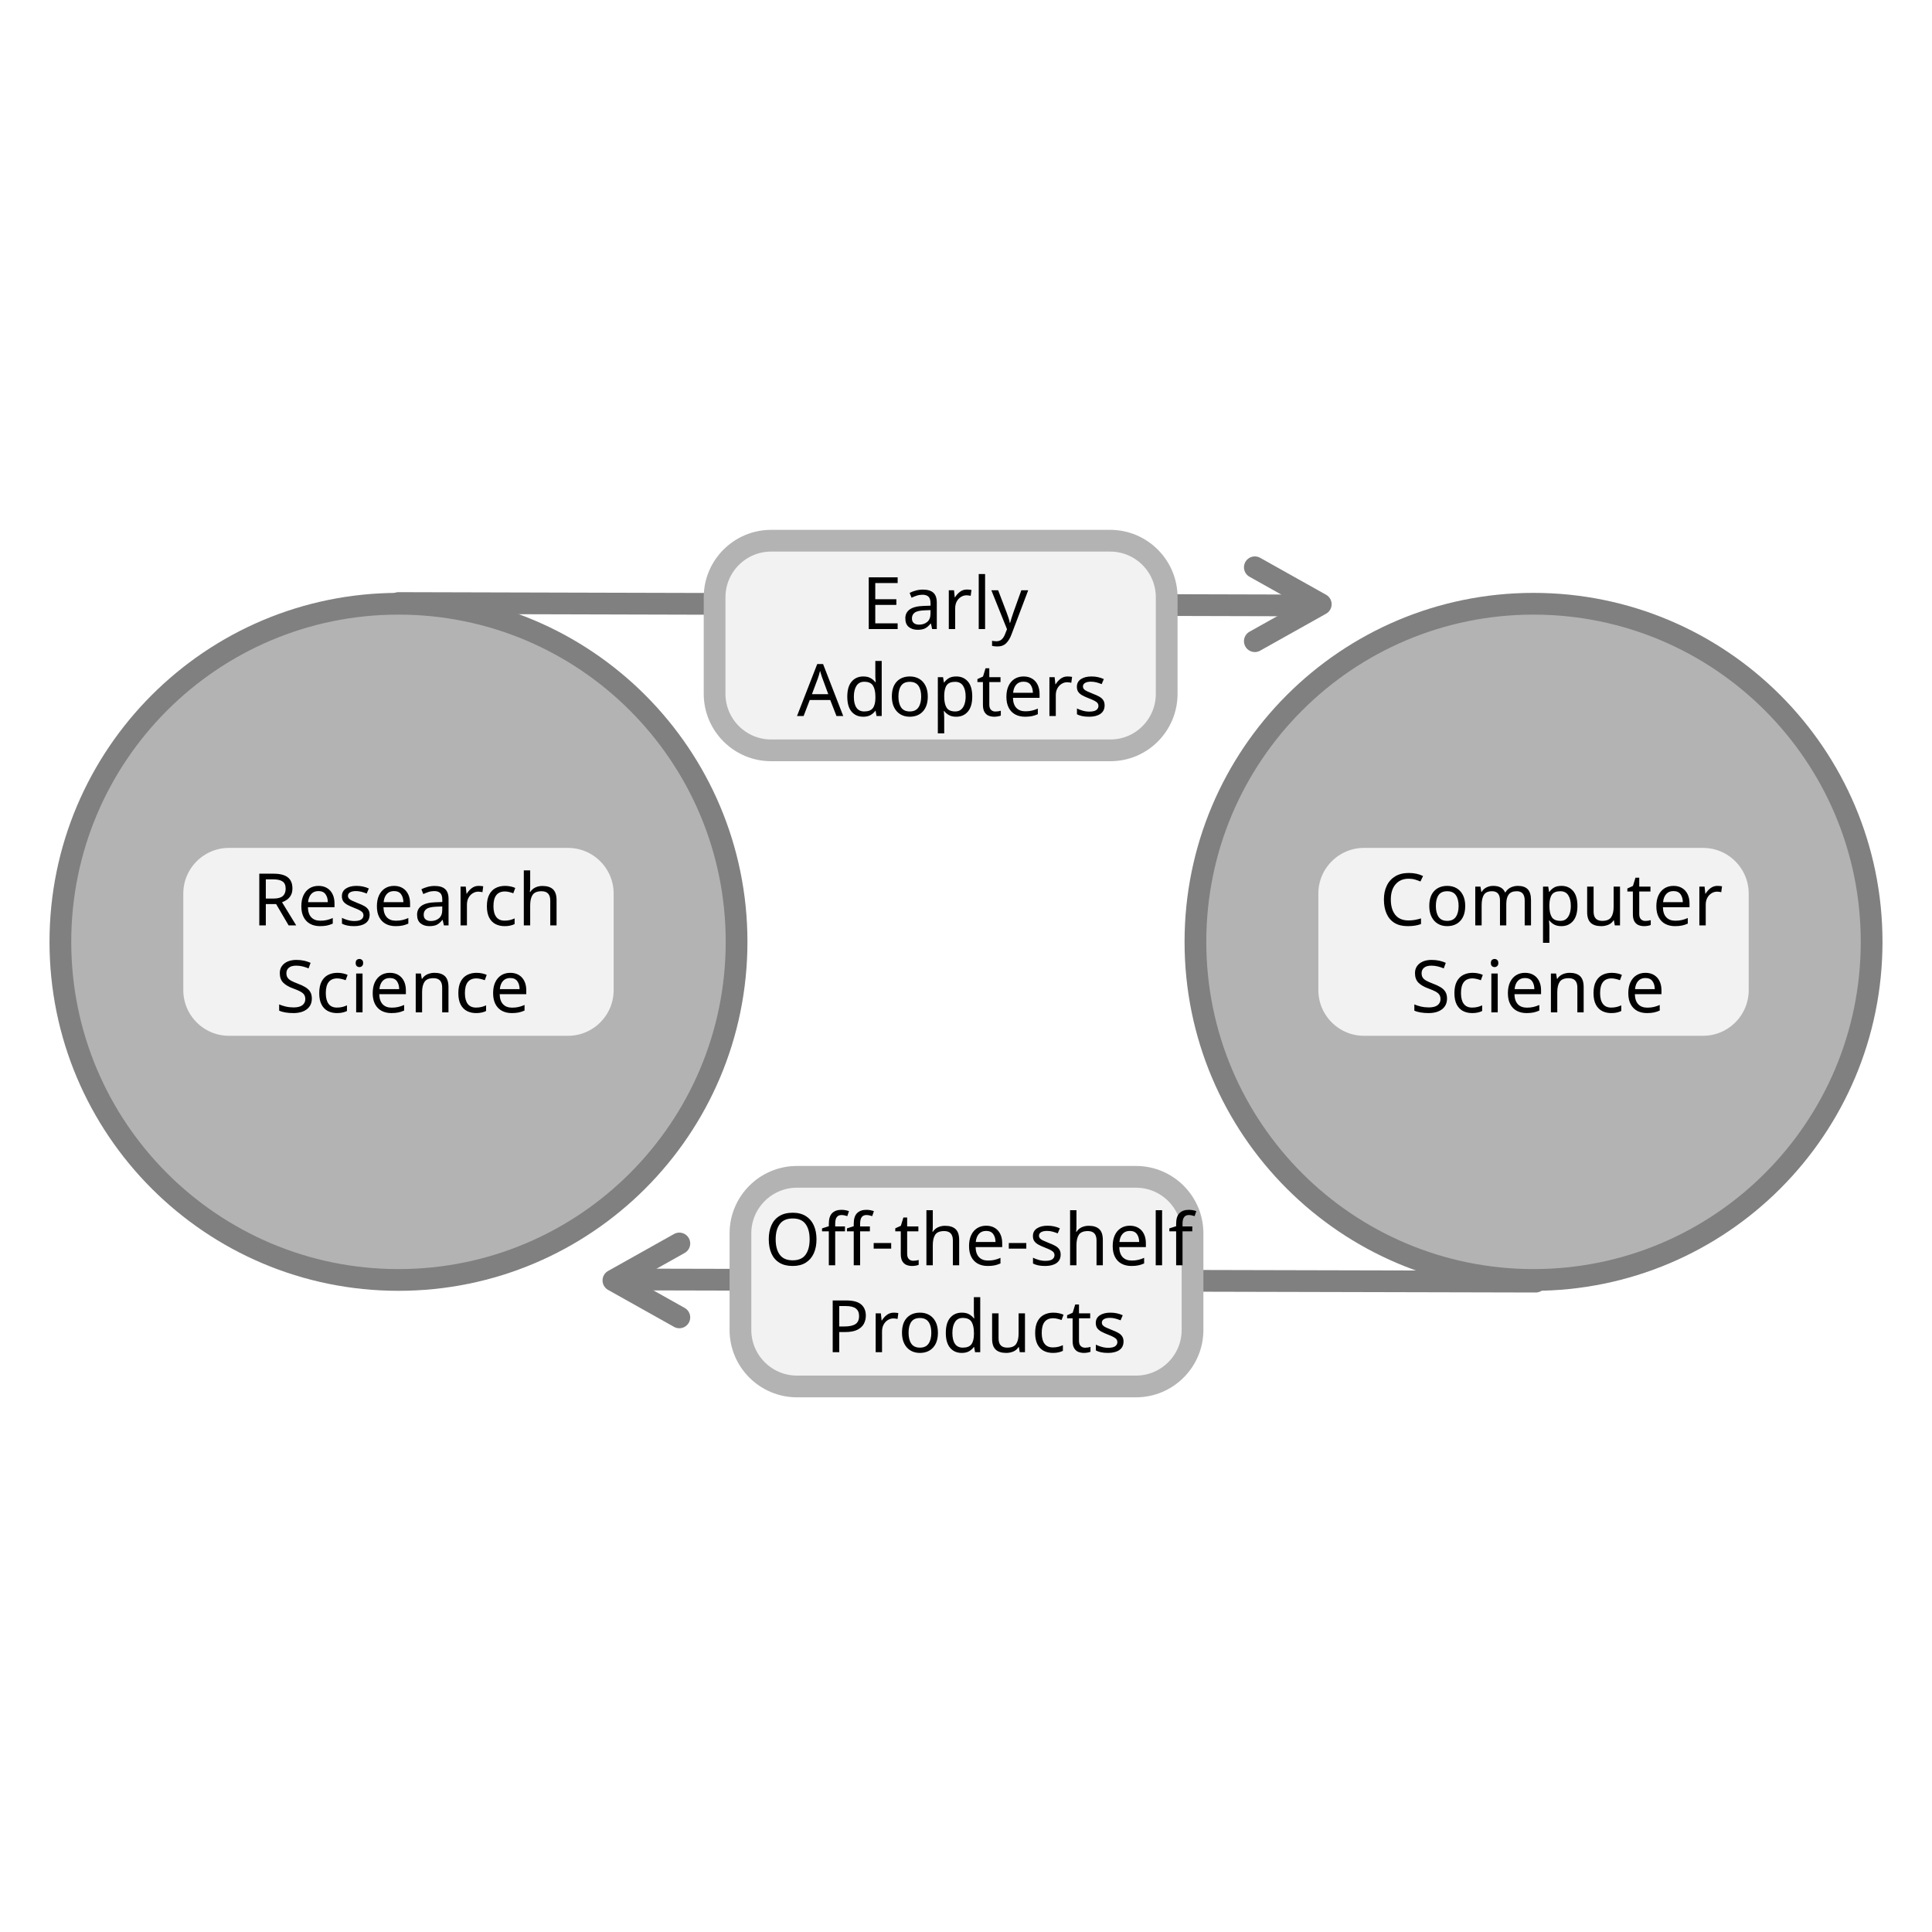
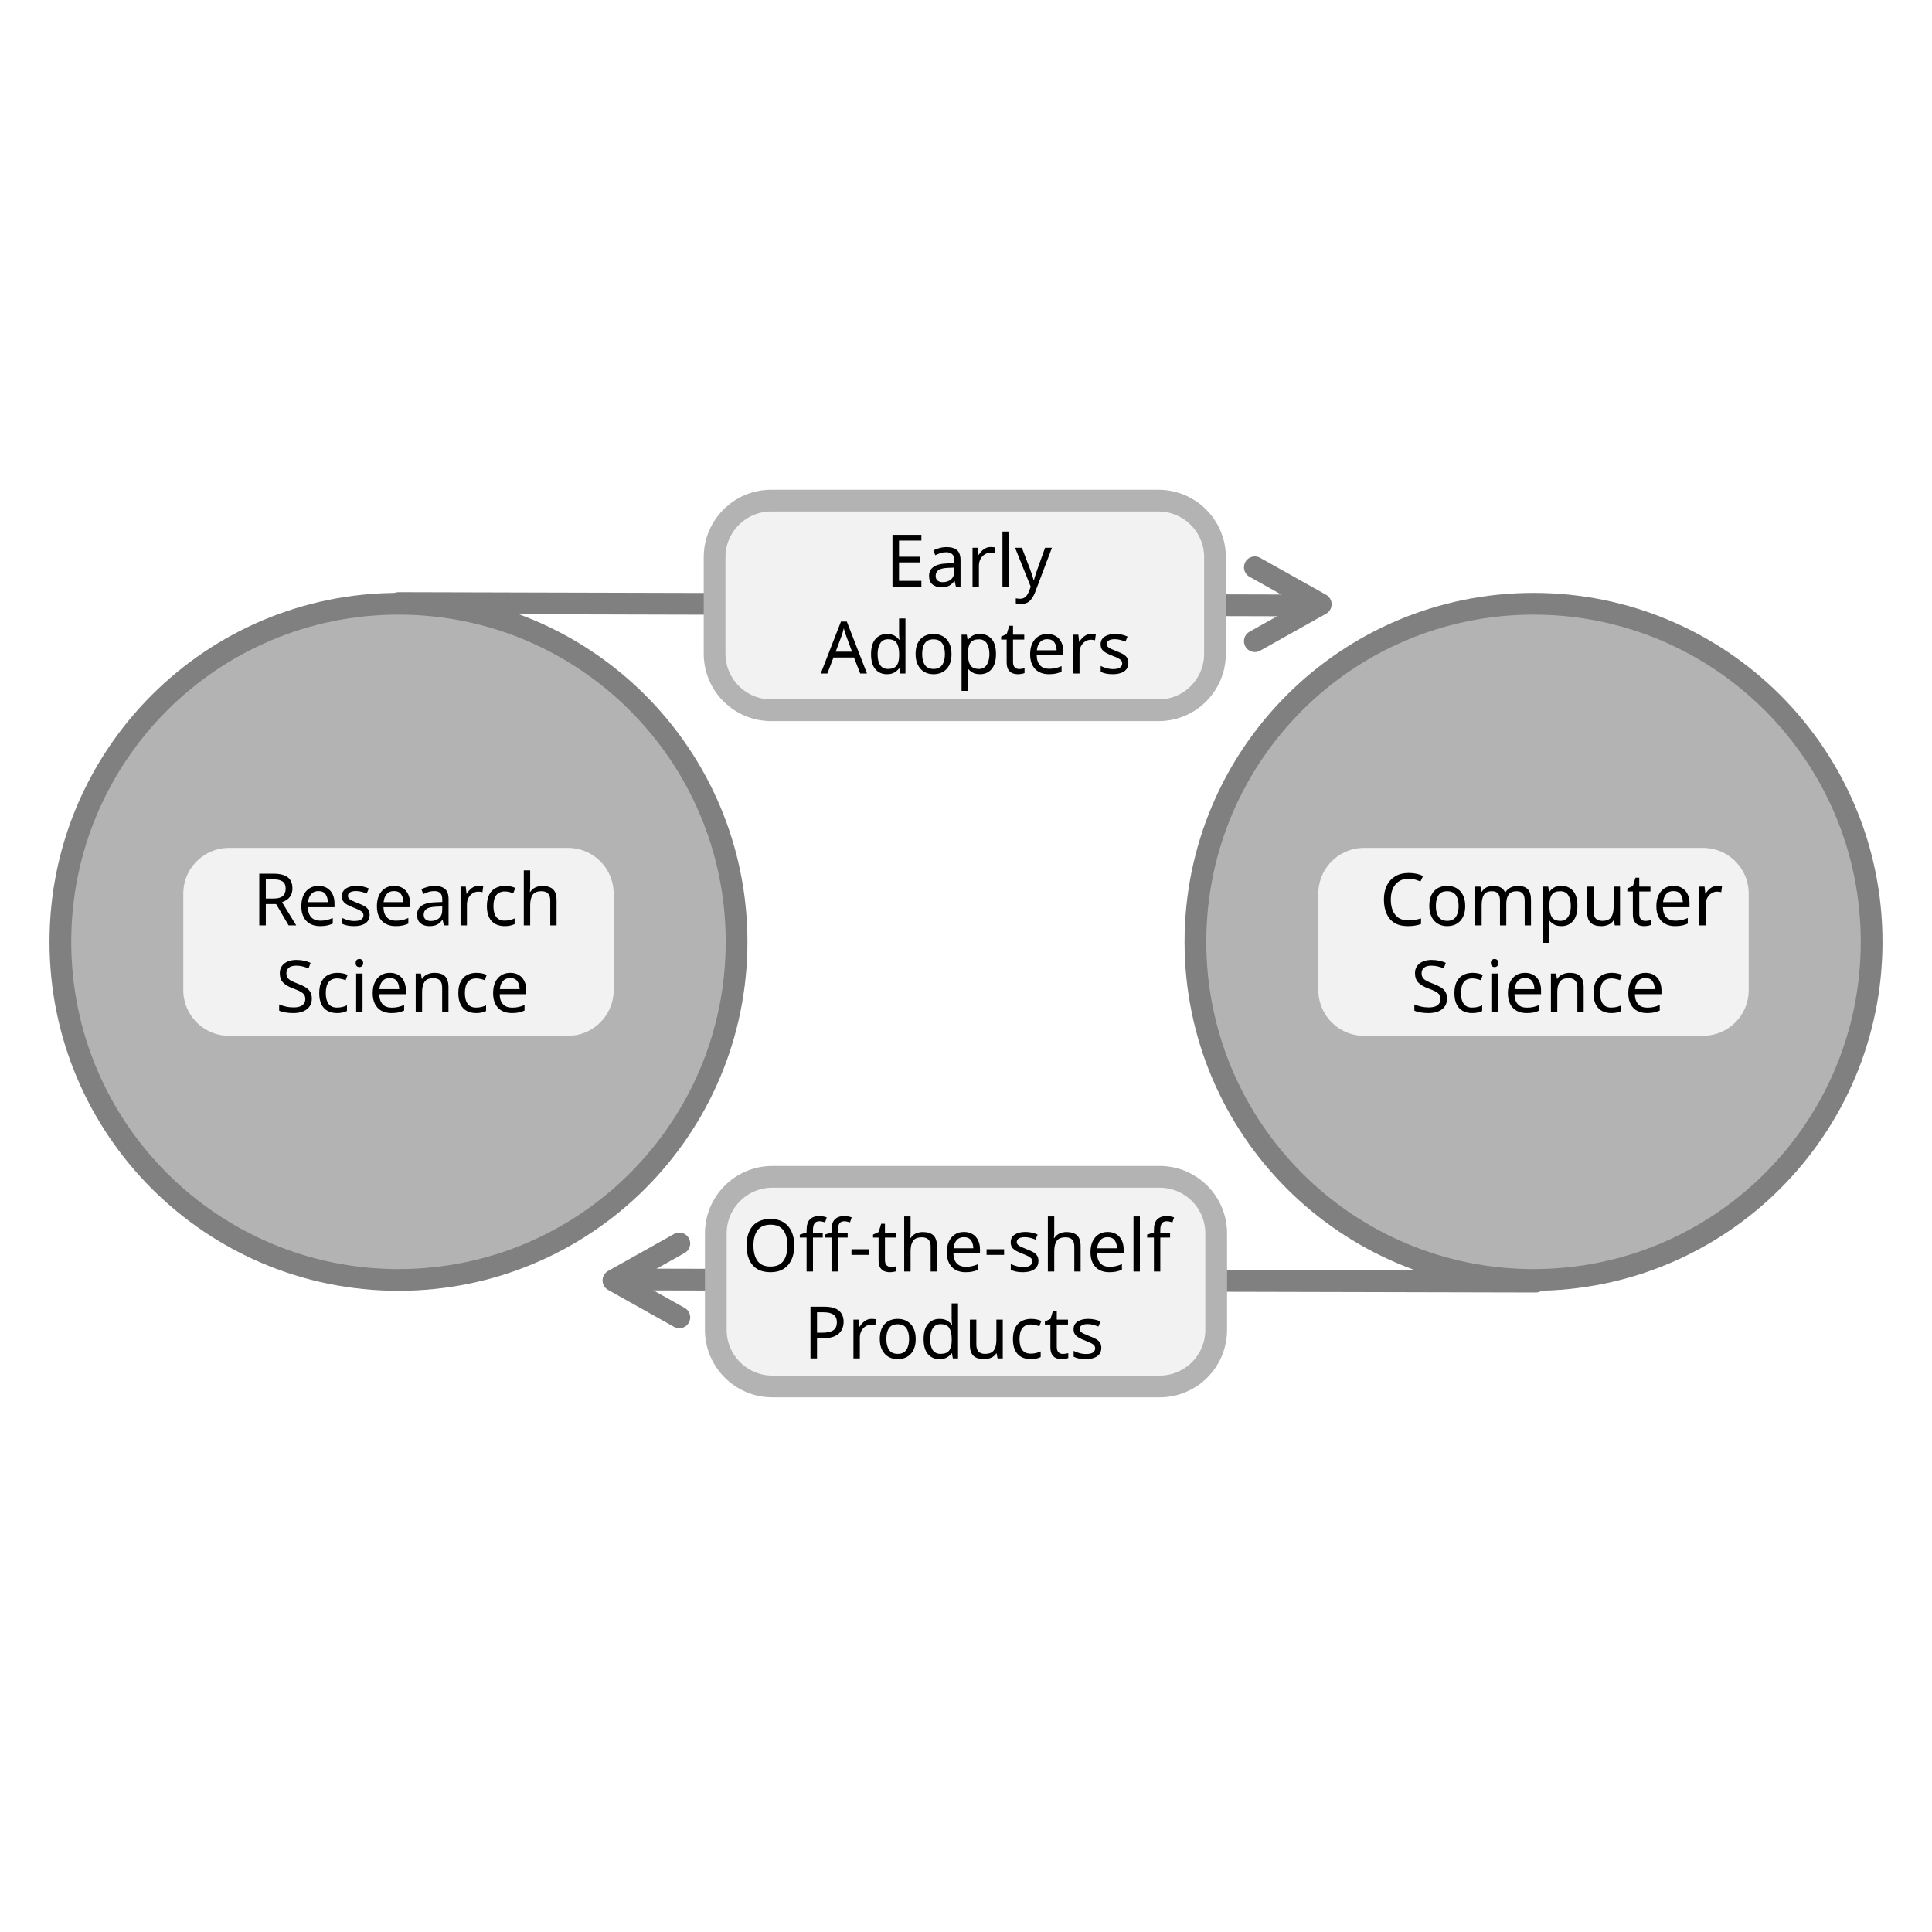
- <svg xmlns="http://www.w3.org/2000/svg" version="1.1" id="Layer_1" x="0px" y="0px" viewBox="0 0 800 800" style="enable-background:new 0 0 800 800;" xml:space="preserve">
+ <svg xmlns="http://www.w3.org/2000/svg" version="1.1" id="Layer_1" x="0px" y="0px" viewBox="120 81 800 800" style="enable-background:new 120 81 800 800;" xml:space="preserve">
  <style type="text/css">
	.st0{fill:none;stroke:#808080;stroke-width:9;stroke-linecap:round;stroke-linejoin:round;stroke-miterlimit:10;}
	.st1{fill:#B3B3B3;stroke:#808080;stroke-width:9;stroke-miterlimit:10;}
	.st2{fill:#F2F2F2;stroke:#B3B3B3;stroke-width:9;stroke-miterlimit:10;}
- 	.st3{font-family:'MetaOT-Bold';}
+ 	.st3{font-family:'MuseoSans-700Italic';}
	.st4{font-size:30px;}
</style>
  <g id="Now">
</g>
  <g>
-     <polyline class="st0" points="281.3,514.9 254,530.2 281.3,545.5  " />
-     <line class="st0" x1="635.9" y1="530.7" x2="259.4" y2="529.8" />
+     <polyline class="st0" points="401.3,595.9 374,611.2 401.3,626.5  " />
+     <line class="st0" x1="755.9" y1="611.7" x2="379.4" y2="610.8" />
  </g>
  <g>
-     <polyline class="st0" points="519.6,265.5 546.9,250.2 519.6,234.9  " />
-     <line class="st0" x1="165" y1="249.7" x2="541.5" y2="250.7" />
+     <polyline class="st0" points="639.6,346.5 666.9,331.2 639.6,315.9  " />
+     <line class="st0" x1="285" y1="330.7" x2="661.5" y2="331.7" />
  </g>
-   <circle class="st1" cx="165" cy="390" r="140" />
-   <circle class="st1" cx="635" cy="390" r="140" />
+   <circle class="st1" cx="285" cy="471" r="140" />
+   <circle class="st1" cx="755" cy="471" r="140" />
  <g>
    <g>
-       <path class="st2" d="M235.2,433.4H94.8c-12.9,0-23.4-10.5-23.4-23.4v-40c0-12.9,10.5-23.4,23.4-23.4h140.4    c12.9,0,23.4,10.5,23.4,23.4v40C258.6,422.9,248.1,433.4,235.2,433.4z" />
+       <path class="st2" d="M355.2,514.4H214.8c-12.9,0-23.4-10.5-23.4-23.4v-40c0-12.9,10.5-23.4,23.4-23.4h140.4    c12.9,0,23.4,10.5,23.4,23.4v40C378.6,503.9,368.1,514.4,355.2,514.4z" />
    </g>
-     <text transform="matrix(1 0 0 1 104.4607 383.1991)">
-       <tspan x="0" y="0" class="st3 st4">Research </tspan>
-       <tspan x="9.6" y="36" class="st3 st4">Science</tspan>
-     </text>
+     <text transform="matrix(1 0 0 1 224.4607 464.1991)" class="st3 st4">Research </text>
+     <text transform="matrix(1 0 0 1 234.0607 500.1991)" class="st3 st4">Science</text>
  </g>
  <g>
-     <path class="st2" d="M459.8,310.7H319.3c-12.9,0-23.4-10.5-23.4-23.4v-40c0-12.9,10.5-23.4,23.4-23.4h140.4   c12.9,0,23.4,10.5,23.4,23.4v40C483.1,300.2,472.7,310.7,459.8,310.7z" />
+     <path class="st2" d="M599.8,375.1H439.3c-12.9,0-23.4-10.5-23.4-23.4v-40c0-12.9,10.5-23.4,23.4-23.4h160.4   c12.9,0,23.4,10.5,23.4,23.4v40C623.1,364.6,612.7,375.1,599.8,375.1z" />
  </g>
-   <text transform="matrix(1 0 0 1 356.8221 260.4855)">
-     <tspan x="0" y="0" class="st3 st4">Early </tspan>
-     <tspan x="-26.8" y="36" class="st3 st4">Adopters</tspan>
-   </text>
+   <text transform="matrix(1 0 0 1 486.65 323.8854)" class="st3 st4">Early </text>
+   <text transform="matrix(1 0 0 1 459.85 359.8854)" class="st3 st4">Adopters</text>
  <g>
-     <path class="st2" d="M470.4,574.1H330c-12.9,0-23.4-10.5-23.4-23.4v-40c0-12.9,10.5-23.4,23.4-23.4h140.4   c12.9,0,23.4,10.5,23.4,23.4v40C493.8,563.6,483.3,574.1,470.4,574.1z" />
+     <path class="st2" d="M600.2,655.1H439.8c-12.9,0-23.4-10.5-23.4-23.4v-40c0-12.9,10.5-23.4,23.4-23.4h160.4   c12.9,0,23.4,10.5,23.4,23.4v40C623.6,644.6,613.1,655.1,600.2,655.1z" />
  </g>
-   <text transform="matrix(1 0 0 1 316.4998 523.9163)">
-     <tspan x="0" y="0" class="st3 st4">Off-the-shelf </tspan>
-     <tspan x="25.4" y="36" class="st3 st4">Products</tspan>
-   </text>
+   <text transform="matrix(1 0 0 1 427.2998 607.5003)" class="st3 st4">Off-the-shelf </text>
+   <text transform="matrix(1 0 0 1 452.6998 643.5003)" class="st3 st4">Products</text>
  <g>
    <g>
-       <path class="st2" d="M705.2,433.4H564.8c-12.9,0-23.4-10.5-23.4-23.4v-40c0-12.9,10.5-23.4,23.4-23.4h140.4    c12.9,0,23.4,10.5,23.4,23.4v40C728.6,422.9,718.1,433.4,705.2,433.4z" />
+       <path class="st2" d="M825.2,514.4H684.8c-12.9,0-23.4-10.5-23.4-23.4v-40c0-12.9,10.5-23.4,23.4-23.4h140.4    c12.9,0,23.4,10.5,23.4,23.4v40C848.6,503.9,838.1,514.4,825.2,514.4z" />
    </g>
-     <text transform="matrix(1 0 0 1 571.2205 383.1991)">
-       <tspan x="0" y="0" class="st3 st4">Computer </tspan>
-       <tspan x="12.9" y="36" class="st3 st4">Science</tspan>
-     </text>
+     <text transform="matrix(1 0 0 1 691.2205 464.1991)" class="st3 st4">Computer </text>
+     <text transform="matrix(1 0 0 1 704.1205 500.1991)" class="st3 st4">Science</text>
  </g>
</svg>
